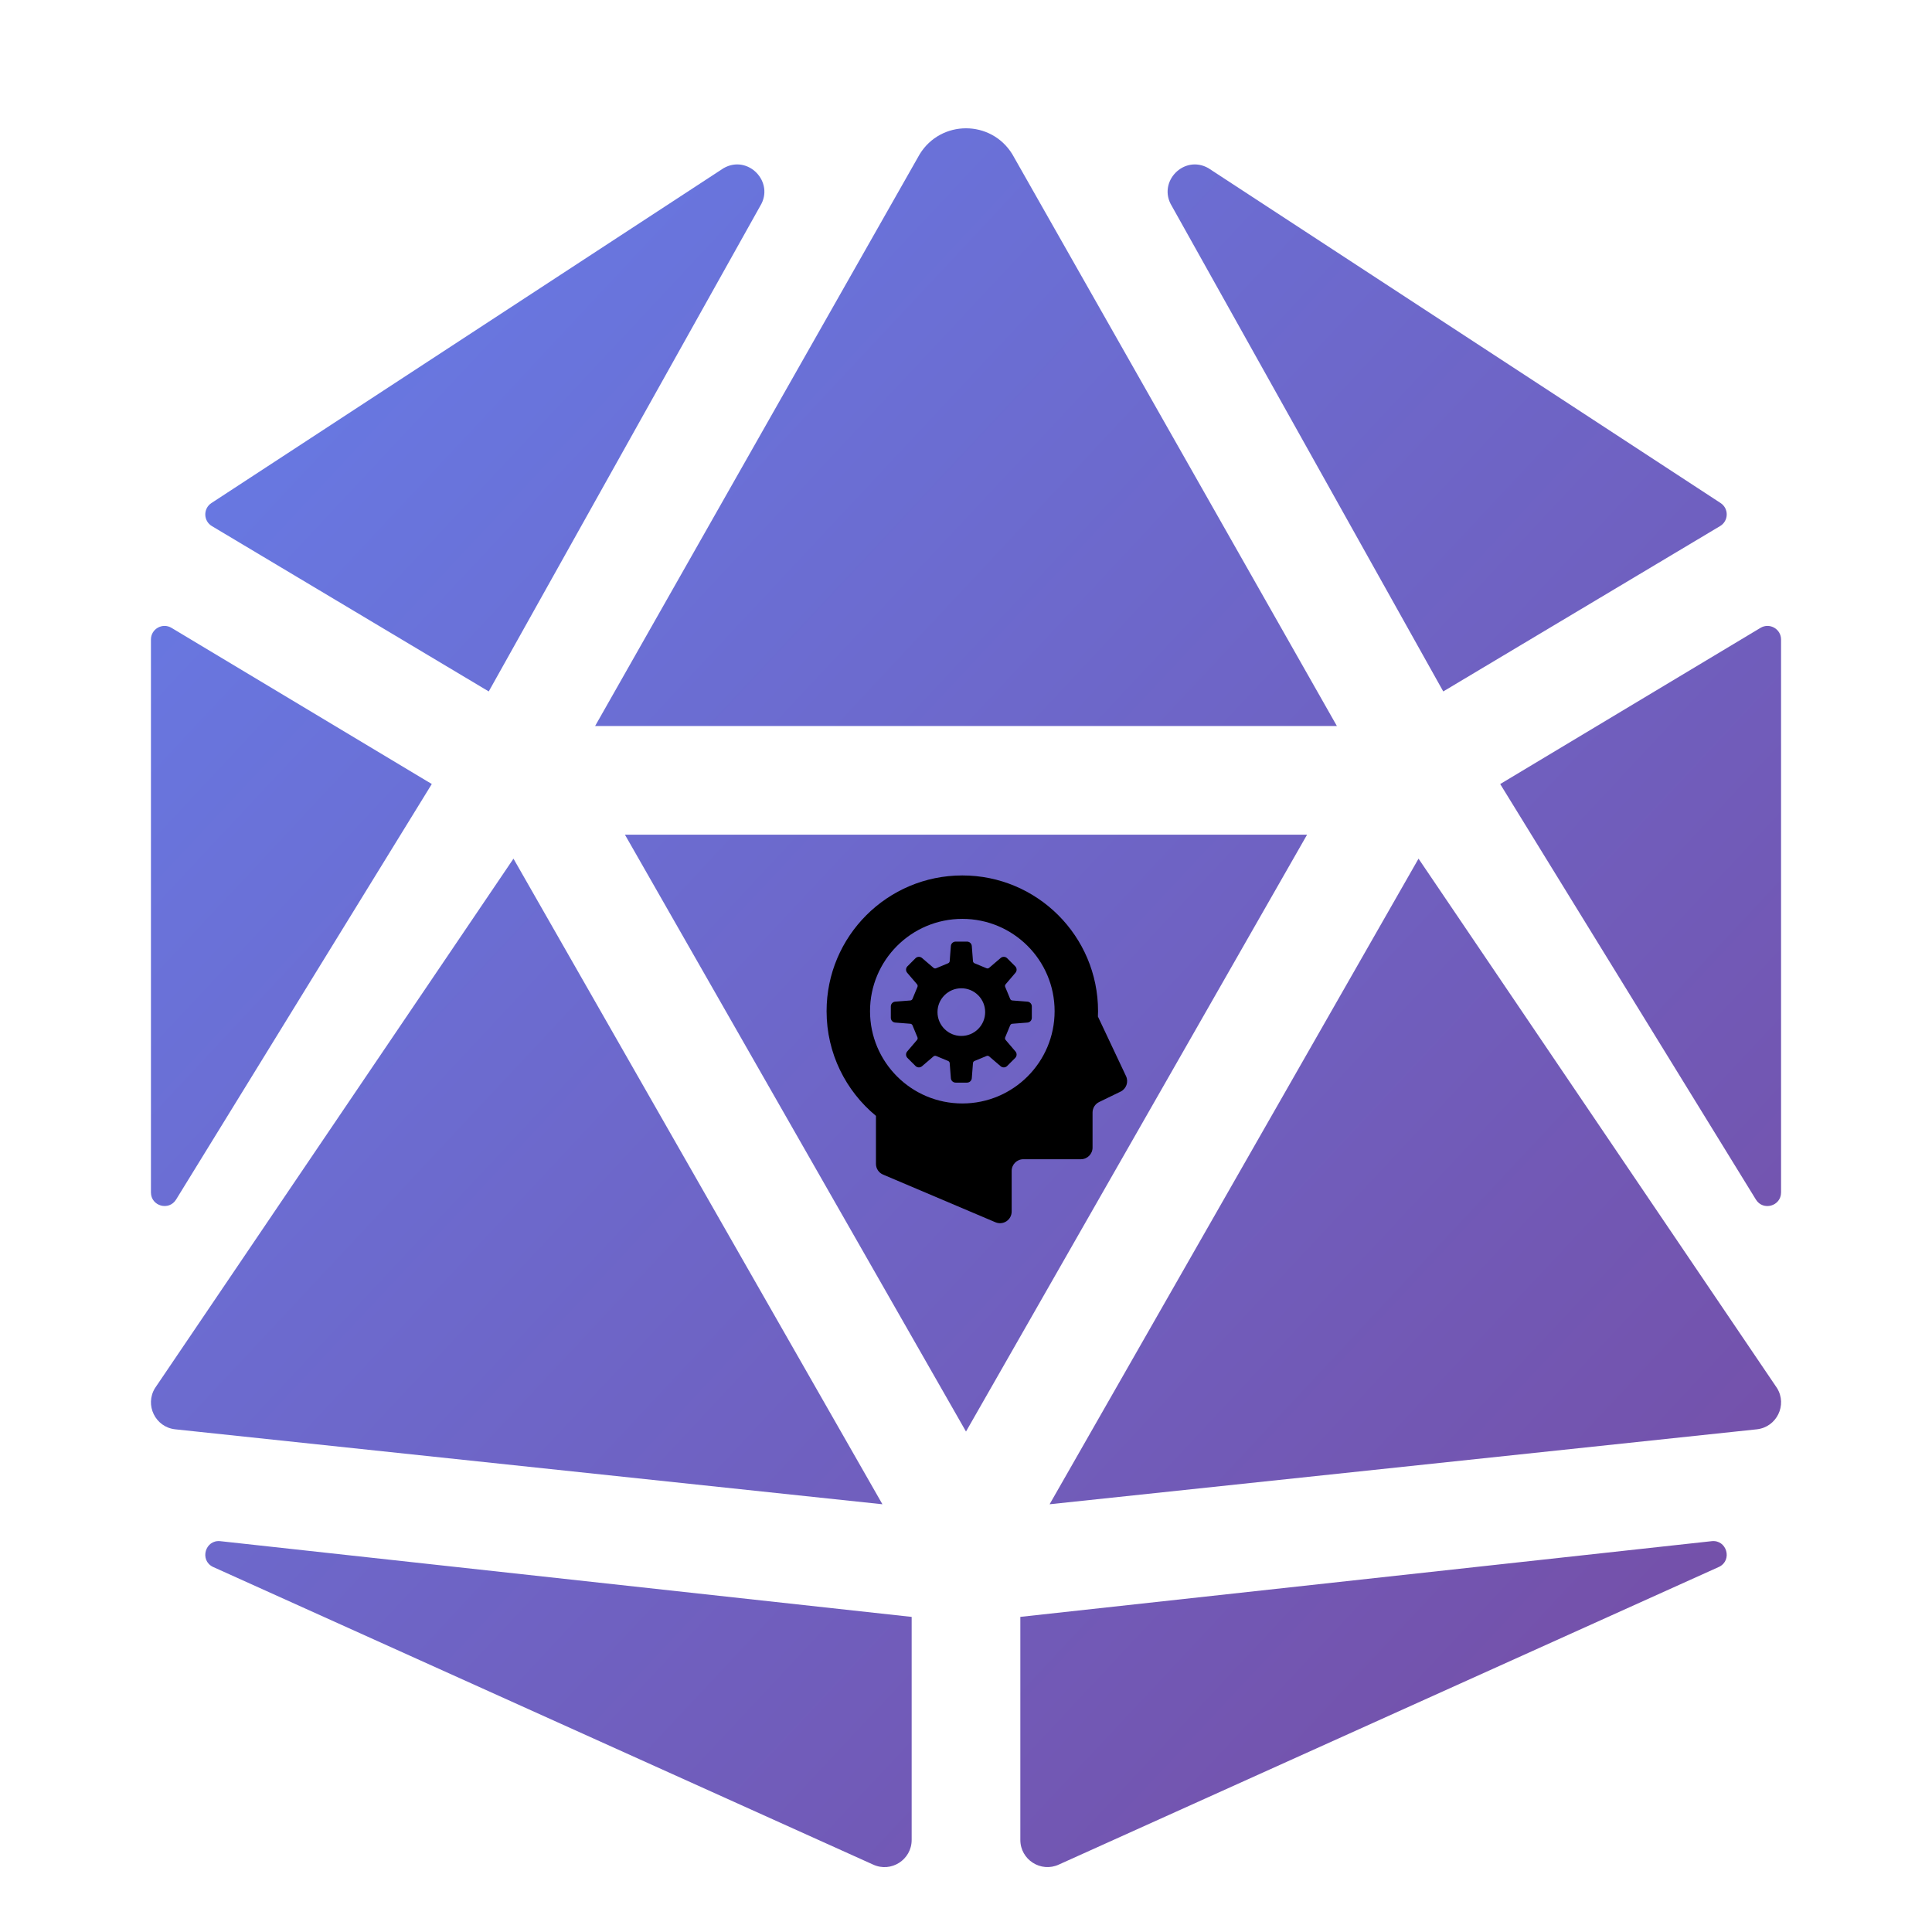
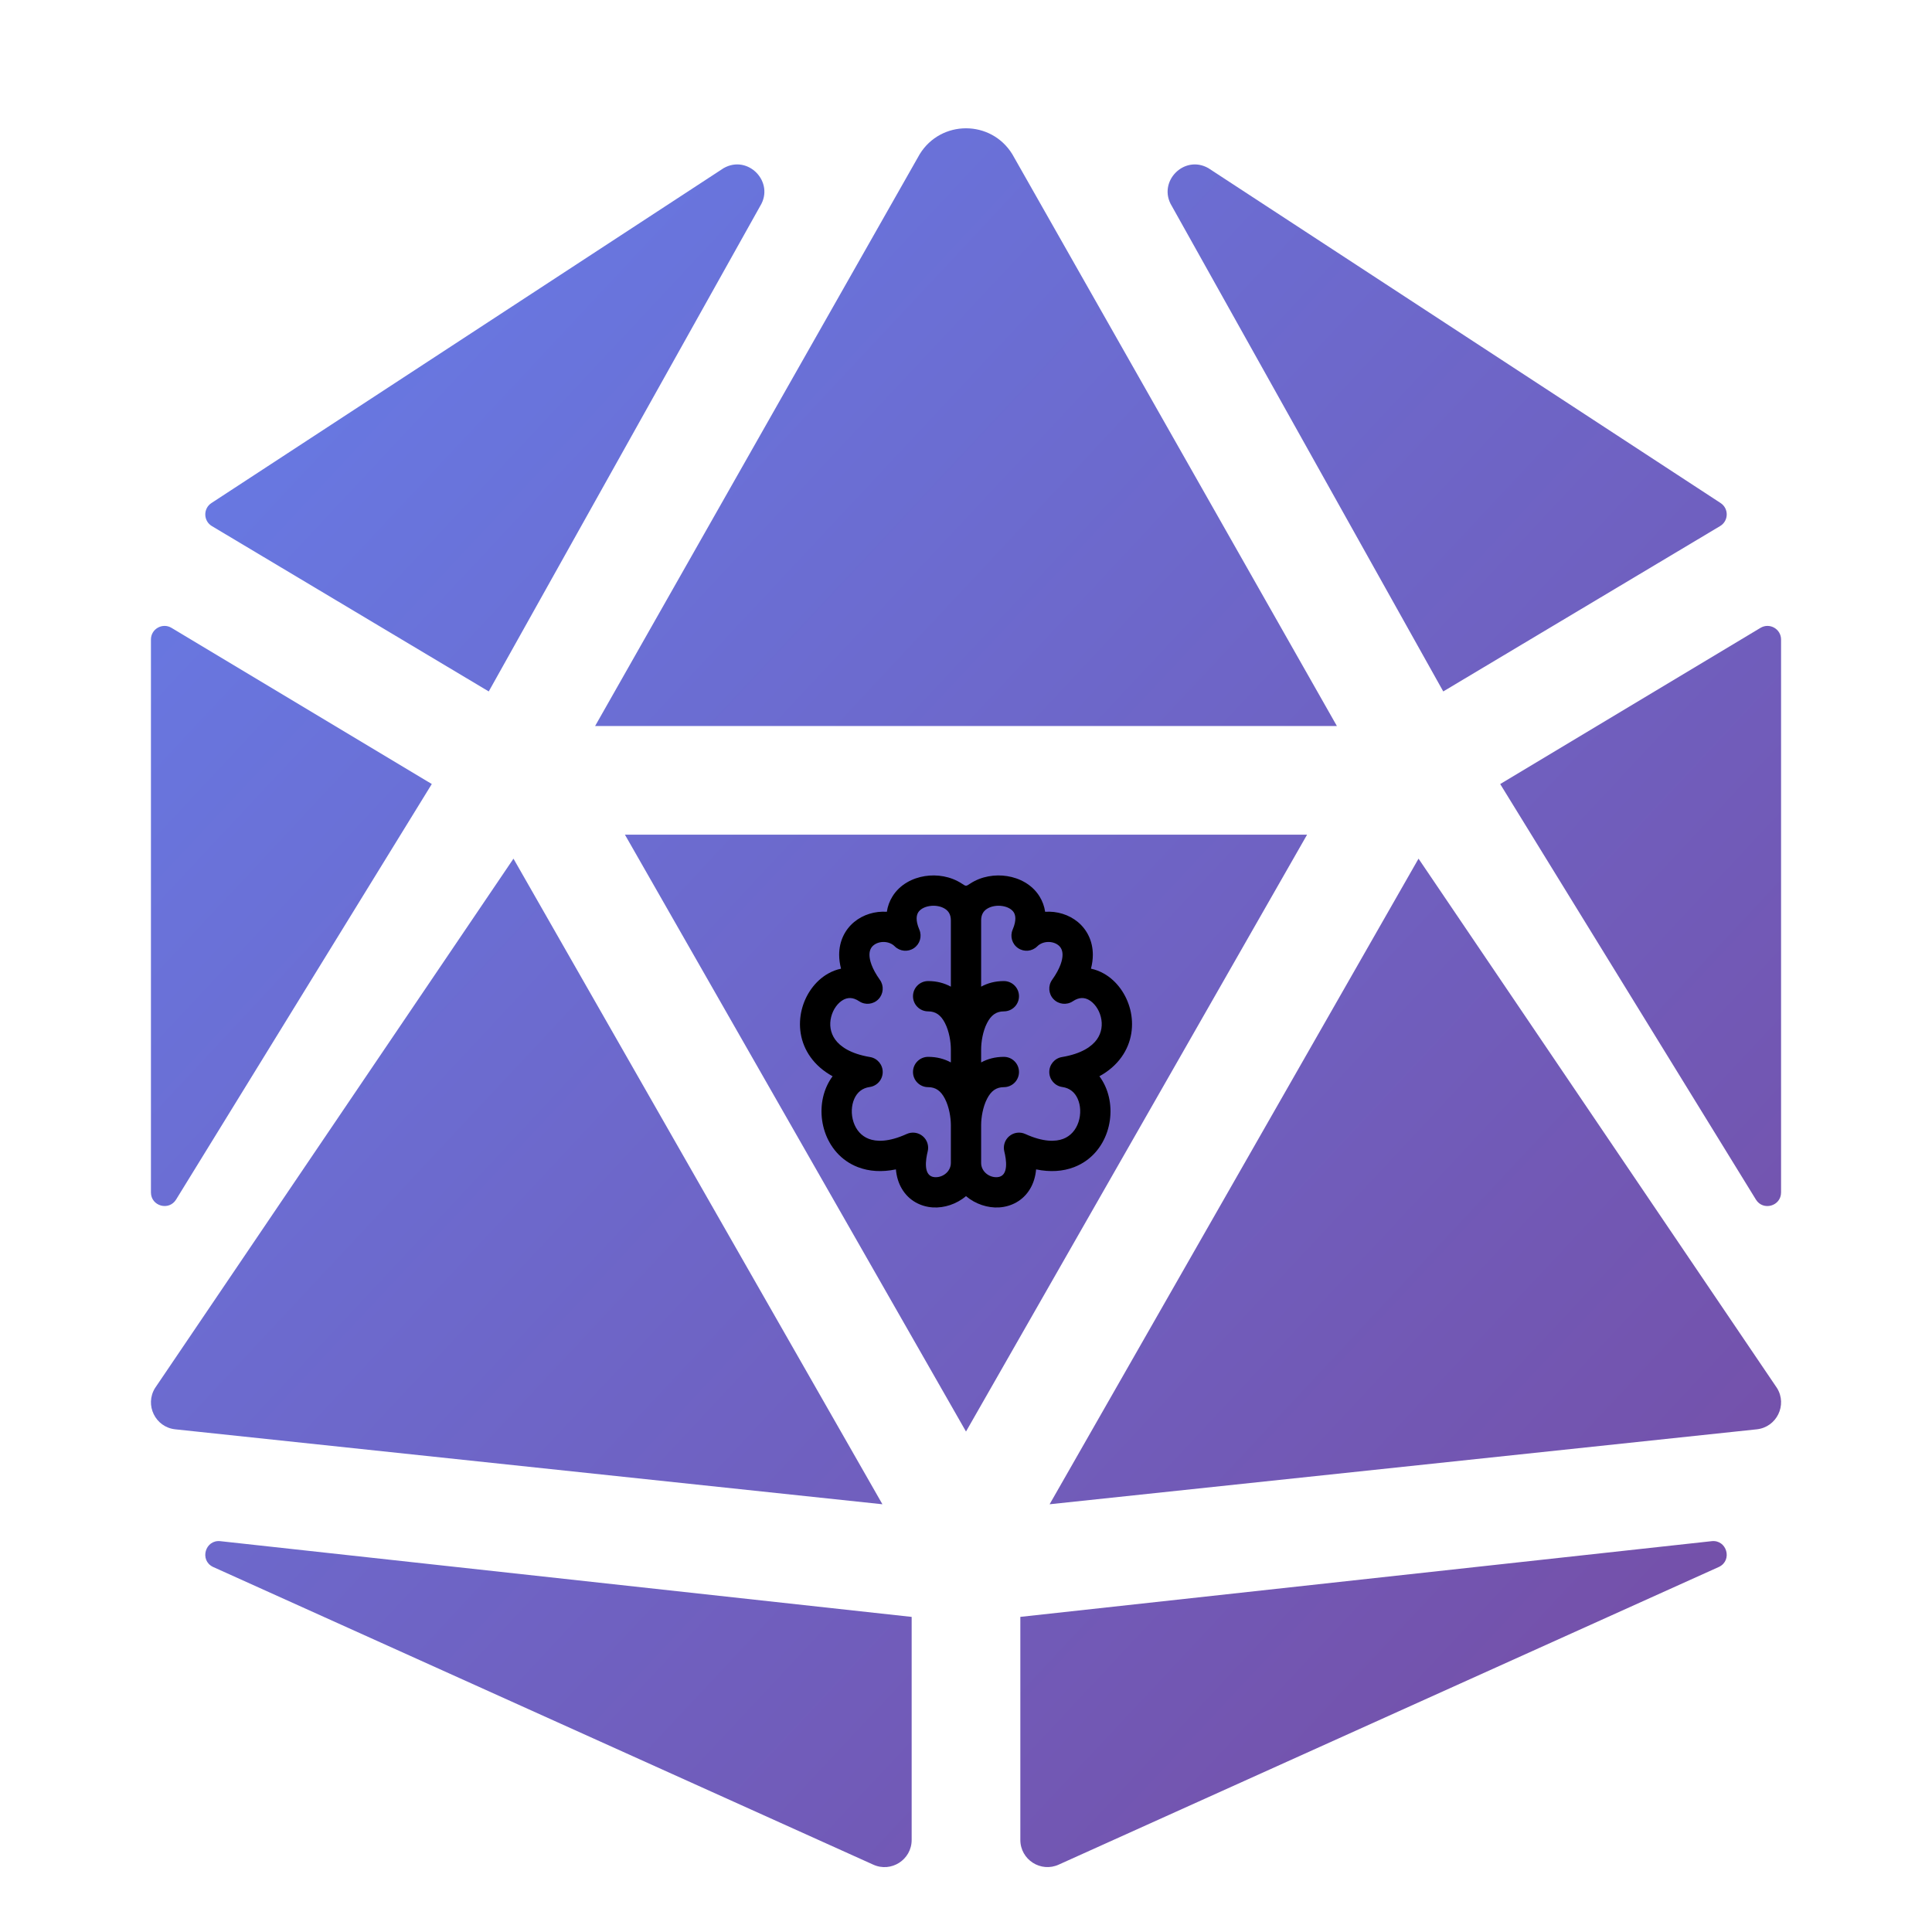
<svg xmlns="http://www.w3.org/2000/svg" viewBox="0 0 512 512" width="512" height="512">
  <defs>
    <linearGradient id="appGradient" x1="0%" y1="0%" x2="100%" y2="100%">
      <stop offset="0%" style="stop-color:#667eea;stop-opacity:1" />
      <stop offset="100%" style="stop-color:#764ba2;stop-opacity:1" />
    </linearGradient>
    <filter id="glow" x="-20%" y="-20%" width="140%" height="140%">
      <feGaussianBlur stdDeviation="2" result="blur" />
      <feComposite in="SourceGraphic" in2="blur" operator="over" />
    </filter>
  </defs>
  <g transform="translate(256, 256)">
    <g transform="translate(0, -60) scale(0.9) translate(-240, -180)">
      <path d="M106.75 215.06L1.2 370.95c-3.08 5 .1 11.5 5.93 12.14l208.26 22.07-108.64-190.1zM7.41 315.43L82.7 193.08 6.06 147.1c-2.67-1.6-6.06.32-6.06 3.43v162.81c0 4.03 5.29 5.53 7.41 2.09zM18.25 423.6l194.4 87.66c5.3 2.45 11.35-1.43 11.35-7.26v-65.67l-203.55-22.3c-4.45-.5-6.23 5.59-2.2 7.57zm81.22-257.78L179.4 22.88c4.34-7.06-3.59-15.25-10.78-11.14L17.81 110.35c-2.47 1.62-2.39 5.26.13 6.78l81.53 48.69zM240 176h109.21L253.63 7.62C250.5 2.54 245.25 0 240 0s-10.5 2.54-13.63 7.62L130.79 176H240zm233.94-28.9l-76.64 45.99 75.29 122.35c2.11 3.44 7.41 1.94 7.41-2.1V150.53c0-3.11-3.39-5.03-6.06-3.43zm-93.41 18.72l81.53-48.7c2.53-1.52 2.6-5.16.13-6.78l-150.81-98.6c-7.19-4.11-15.12 4.08-10.78 11.14l79.93 142.94zm79.02 250.21L256 438.32v65.67c0 5.84 6.05 9.71 11.35 7.26l194.4-87.66c4.03-1.97 2.25-8.06-2.2-7.56zm-86.3-200.97l-108.63 190.1 208.26-22.07c5.83-.65 9.01-7.14 5.93-12.14L373.25 215.06zM240 208H139.57L240 383.75 340.43 208H240z" fill="url(#appGradient)" />
    </g>
-     <g transform="translate(0, -60) scale(0.18) translate(-240, 200)">
-       <path fill="black" class="st0" d="M475.619,295.498l-41.406-87.766c0.109-2.625,0.203-5.266,0.203-7.906   c0-110.359-89.469-199.828-199.828-199.828S34.744,89.467,34.744,199.826c0,62.063,28.297,117.5,72.672,154.156v70.641   c0,6.891,4.125,13.125,10.453,15.797l165.516,70.219c5.281,2.25,11.359,1.688,16.172-1.484c4.797-3.188,7.688-8.563,7.688-14.313   v-59.844c0-9.484,7.688-17.172,17.172-17.172h84.75c9.484,0,17.156-7.703,17.156-17.172v-51.609c0-6.563,3.766-12.563,9.672-15.438   l31.594-15.344C476.041,314.154,479.619,303.998,475.619,295.498z M234.588,335.717c-75.047,0-135.891-60.828-135.891-135.891   c0-75.047,60.844-135.875,135.891-135.875s135.875,60.828,135.875,135.875C370.463,274.889,309.635,335.717,234.588,335.717z" />
-       <path fill="black" class="st0" d="M330.432,216.623c3.672-0.281,6.484-3.328,6.484-7.016v-16.766c0-3.688-2.813-6.734-6.484-7.031l-22.234-1.734   c-1.391-0.094-2.625-0.984-3.156-2.297l-7.328-17.656c-0.531-1.297-0.297-2.797,0.609-3.875l14.5-16.953   c2.391-2.781,2.234-6.938-0.375-9.531l-11.859-11.875c-2.609-2.594-6.766-2.75-9.547-0.375l-16.953,14.5   c-1.063,0.906-2.578,1.156-3.859,0.625l-17.656-7.328c-1.313-0.531-2.203-1.766-2.313-3.172l-1.719-22.219   c-0.297-3.688-3.359-6.5-7.031-6.5h-16.781c-3.672,0-6.734,2.813-7.016,6.5l-1.719,22.219c-0.109,1.406-1.016,2.641-2.328,3.172   l-17.641,7.328c-1.313,0.531-2.797,0.281-3.875-0.625l-16.953-14.5c-2.797-2.375-6.953-2.219-9.547,0.375l-11.859,11.875   c-2.594,2.594-2.766,6.75-0.375,9.531l14.5,16.953c0.906,1.078,1.156,2.578,0.609,3.875l-7.313,17.656   c-0.531,1.313-1.781,2.203-3.188,2.297l-22.234,1.734c-3.656,0.297-6.469,3.344-6.469,7.031v16.766   c0,3.688,2.813,6.734,6.469,7.016l22.234,1.734c1.406,0.109,2.656,1,3.188,2.313l7.313,17.656c0.547,1.281,0.297,2.797-0.609,3.859   l-14.5,16.969c-2.391,2.781-2.219,6.938,0.375,9.531l11.859,11.859c2.594,2.609,6.75,2.766,9.547,0.391l16.953-14.516   c1.078-0.891,2.563-1.141,3.875-0.594l17.641,7.313c1.313,0.531,2.219,1.766,2.328,3.156l1.719,22.25   c0.281,3.656,3.344,6.484,7.016,6.484h16.781c3.672,0,6.734-2.828,7.031-6.484l1.719-22.25c0.109-1.391,1-2.625,2.313-3.156   l17.656-7.313c1.281-0.547,2.797-0.297,3.859,0.594l16.953,14.516c2.781,2.375,6.938,2.219,9.547-0.391l11.859-11.859   c2.609-2.594,2.766-6.75,0.375-9.531l-14.5-16.969c-0.906-1.063-1.141-2.578-0.609-3.859l7.328-17.656   c0.531-1.313,1.766-2.203,3.156-2.313L330.432,216.623z M233.119,236.311c-9.375,0-18.188-3.656-24.813-10.281   s-10.266-15.438-10.266-24.797c0-9.375,3.641-18.188,10.266-24.813c6.625-6.641,15.438-10.281,24.813-10.281   s18.188,3.641,24.813,10.281c6.625,6.625,10.266,15.438,10.266,24.813c0,9.359-3.641,18.172-10.266,24.797   S242.494,236.311,233.119,236.311z" />
+     <g transform="translate(0, -60) scale(4) translate(-12,8)">
+       <path fill-rule="evenodd" clip-rule="evenodd" d="M11.709 1.532C10.979 1.057 10.078 0.917 9.273 1.045C8.468 1.172 7.623 1.59 7.126 2.394C6.933 2.706 6.81 3.046 6.756 3.408C5.973 3.355 5.181 3.593 4.585 4.089C3.983 4.592 3.597 5.344 3.597 6.257C3.597 6.556 3.639 6.863 3.72 7.177C3.423 7.239 3.137 7.349 2.869 7.5C1.985 7.999 1.364 8.907 1.119 9.888C0.869 10.888 0.989 12.047 1.701 13.039C2.061 13.542 2.549 13.969 3.162 14.305C3.011 14.508 2.882 14.727 2.778 14.957C2.352 15.893 2.32 17.004 2.646 17.98C2.975 18.97 3.698 19.887 4.836 20.325C5.578 20.611 6.426 20.666 7.356 20.475C7.398 20.949 7.527 21.381 7.75 21.758C8.226 22.565 9.024 22.946 9.805 22.995C10.552 23.041 11.376 22.778 12 22.246C12.624 22.778 13.448 23.041 14.195 22.995C14.976 22.946 15.774 22.565 16.25 21.758C16.473 21.381 16.602 20.949 16.645 20.475C17.574 20.666 18.422 20.611 19.164 20.325C20.302 19.887 21.025 18.97 21.354 17.98C21.68 17.004 21.648 15.893 21.222 14.957C21.118 14.727 20.989 14.508 20.838 14.305C21.451 13.969 21.939 13.542 22.299 13.039C23.011 12.047 23.131 10.888 22.881 9.888C22.636 8.907 22.015 7.999 21.131 7.5C20.863 7.349 20.577 7.239 20.28 7.177C20.361 6.863 20.403 6.556 20.403 6.257C20.403 5.344 20.017 4.592 19.415 4.089C18.819 3.593 18.027 3.355 17.244 3.408C17.19 3.046 17.067 2.706 16.874 2.394C16.377 1.59 15.532 1.172 14.727 1.045C13.922 0.917 13.021 1.057 12.291 1.532C11.986 1.731 12.014 1.731 11.709 1.532ZM13.003 20.052L13.003 17.529C13.005 17.049 13.113 16.346 13.394 15.8C13.657 15.287 13.995 15.027 14.508 15.027C15.062 15.027 15.511 14.577 15.511 14.023C15.511 13.468 15.062 13.019 14.508 13.019C13.92 13.019 13.422 13.16 13.003 13.389V12.508C13.005 12.029 13.113 11.325 13.394 10.779C13.657 10.267 13.995 10.006 14.508 10.006C15.062 10.006 15.511 9.557 15.511 9.002C15.511 8.448 15.062 7.998 14.508 7.998C13.92 7.998 13.422 8.14 13.003 8.369L13.003 3.975C13.005 3.579 13.167 3.358 13.386 3.215C13.644 3.047 14.028 2.967 14.414 3.028C14.801 3.089 15.054 3.267 15.168 3.451C15.26 3.601 15.373 3.933 15.091 4.591C14.902 5.033 15.052 5.548 15.451 5.817C15.849 6.087 16.383 6.036 16.723 5.696C17.09 5.328 17.756 5.32 18.13 5.632C18.279 5.757 18.396 5.946 18.396 6.257C18.396 6.594 18.255 7.146 17.705 7.917C17.424 8.311 17.464 8.851 17.801 9.199C18.137 9.547 18.675 9.605 19.078 9.336C19.51 9.047 19.857 9.087 20.145 9.249C20.484 9.441 20.803 9.851 20.934 10.376C21.061 10.882 20.992 11.418 20.669 11.869C20.347 12.318 19.677 12.812 18.357 13.032C17.868 13.114 17.512 13.539 17.518 14.034C17.524 14.53 17.89 14.947 18.38 15.017C18.881 15.088 19.207 15.373 19.395 15.787C19.597 16.231 19.627 16.815 19.451 17.345C19.279 17.861 18.935 18.262 18.443 18.451C17.95 18.641 17.14 18.681 15.927 18.129C15.576 17.97 15.165 18.025 14.869 18.272C14.573 18.518 14.445 18.913 14.538 19.287C14.662 19.783 14.867 20.941 14.069 20.991C13.518 21.025 13.006 20.605 13.003 20.052ZM10.997 3.975C10.995 3.579 10.833 3.358 10.614 3.215C10.356 3.047 9.972 2.967 9.586 3.028C9.199 3.089 8.946 3.267 8.832 3.451C8.74 3.601 8.627 3.933 8.909 4.591C9.098 5.033 8.948 5.548 8.549 5.817C8.151 6.087 7.617 6.036 7.277 5.696C6.91 5.328 6.244 5.32 5.87 5.632C5.721 5.757 5.604 5.946 5.604 6.257C5.604 6.594 5.745 7.146 6.295 7.917C6.577 8.311 6.536 8.851 6.199 9.199C5.862 9.547 5.325 9.605 4.922 9.336C4.49 9.047 4.143 9.087 3.855 9.249C3.516 9.441 3.197 9.851 3.066 10.376C2.939 10.882 3.008 11.418 3.331 11.869C3.653 12.318 4.323 12.812 5.644 13.032C6.132 13.114 6.488 13.539 6.482 14.034C6.476 14.53 6.11 14.947 5.62 15.017C5.119 15.088 4.793 15.373 4.605 15.787C4.403 16.231 4.373 16.815 4.549 17.345C4.721 17.861 5.065 18.262 5.557 18.451C6.05 18.641 6.86 18.681 8.073 18.129C8.424 17.97 8.835 18.025 9.131 18.272C9.427 18.518 9.555 18.913 9.462 19.287C9.338 19.783 9.133 20.941 9.931 20.991C10.482 21.025 10.994 20.605 10.997 20.052L10.997 20.047V17.529C10.995 17.05 10.887 16.346 10.606 15.8C10.343 15.287 10.005 15.027 9.492 15.027C8.938 15.027 8.488 14.577 8.488 14.023C8.488 13.468 8.938 13.019 9.492 13.019C10.08 13.019 10.578 13.16 10.997 13.389V12.509C10.995 12.029 10.887 11.325 10.606 10.779C10.343 10.267 10.005 10.006 9.492 10.006C8.938 10.006 8.488 9.557 8.488 9.002C8.488 8.448 8.938 7.998 9.492 7.998C10.08 7.998 10.578 8.14 10.997 8.369L10.997 3.975Z" fill="black" />
    </g>
  </g>
</svg>
